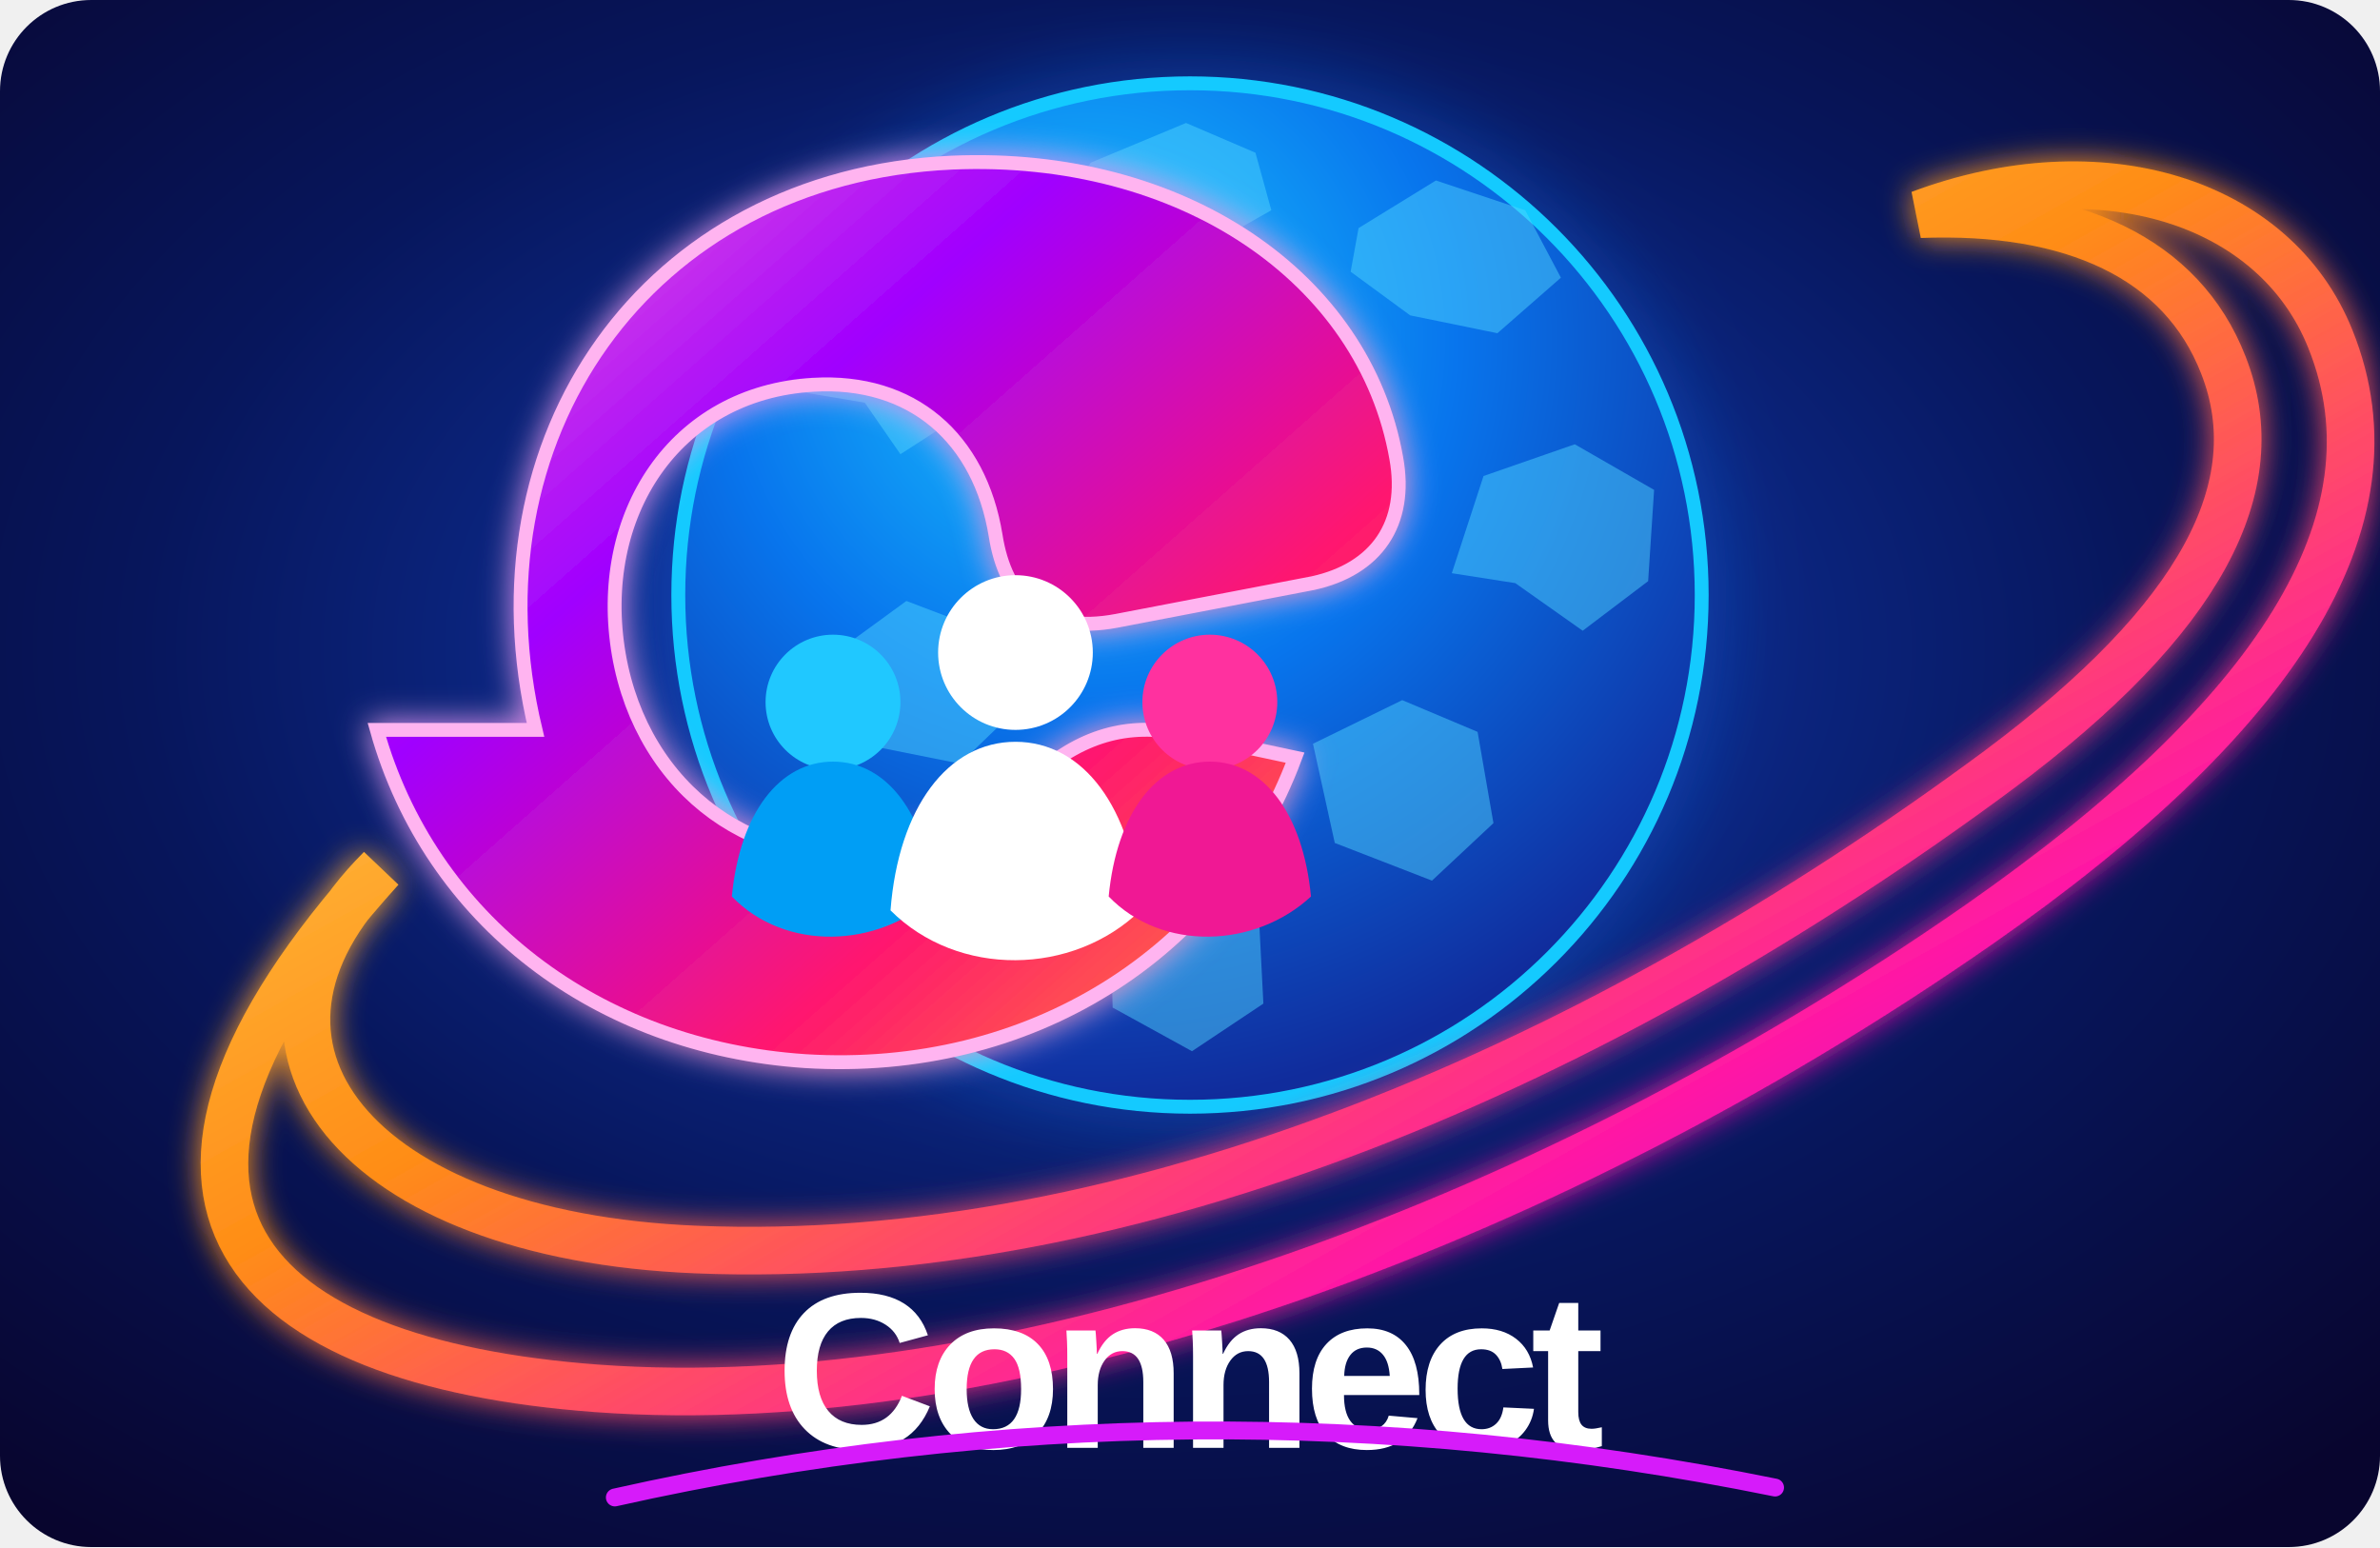
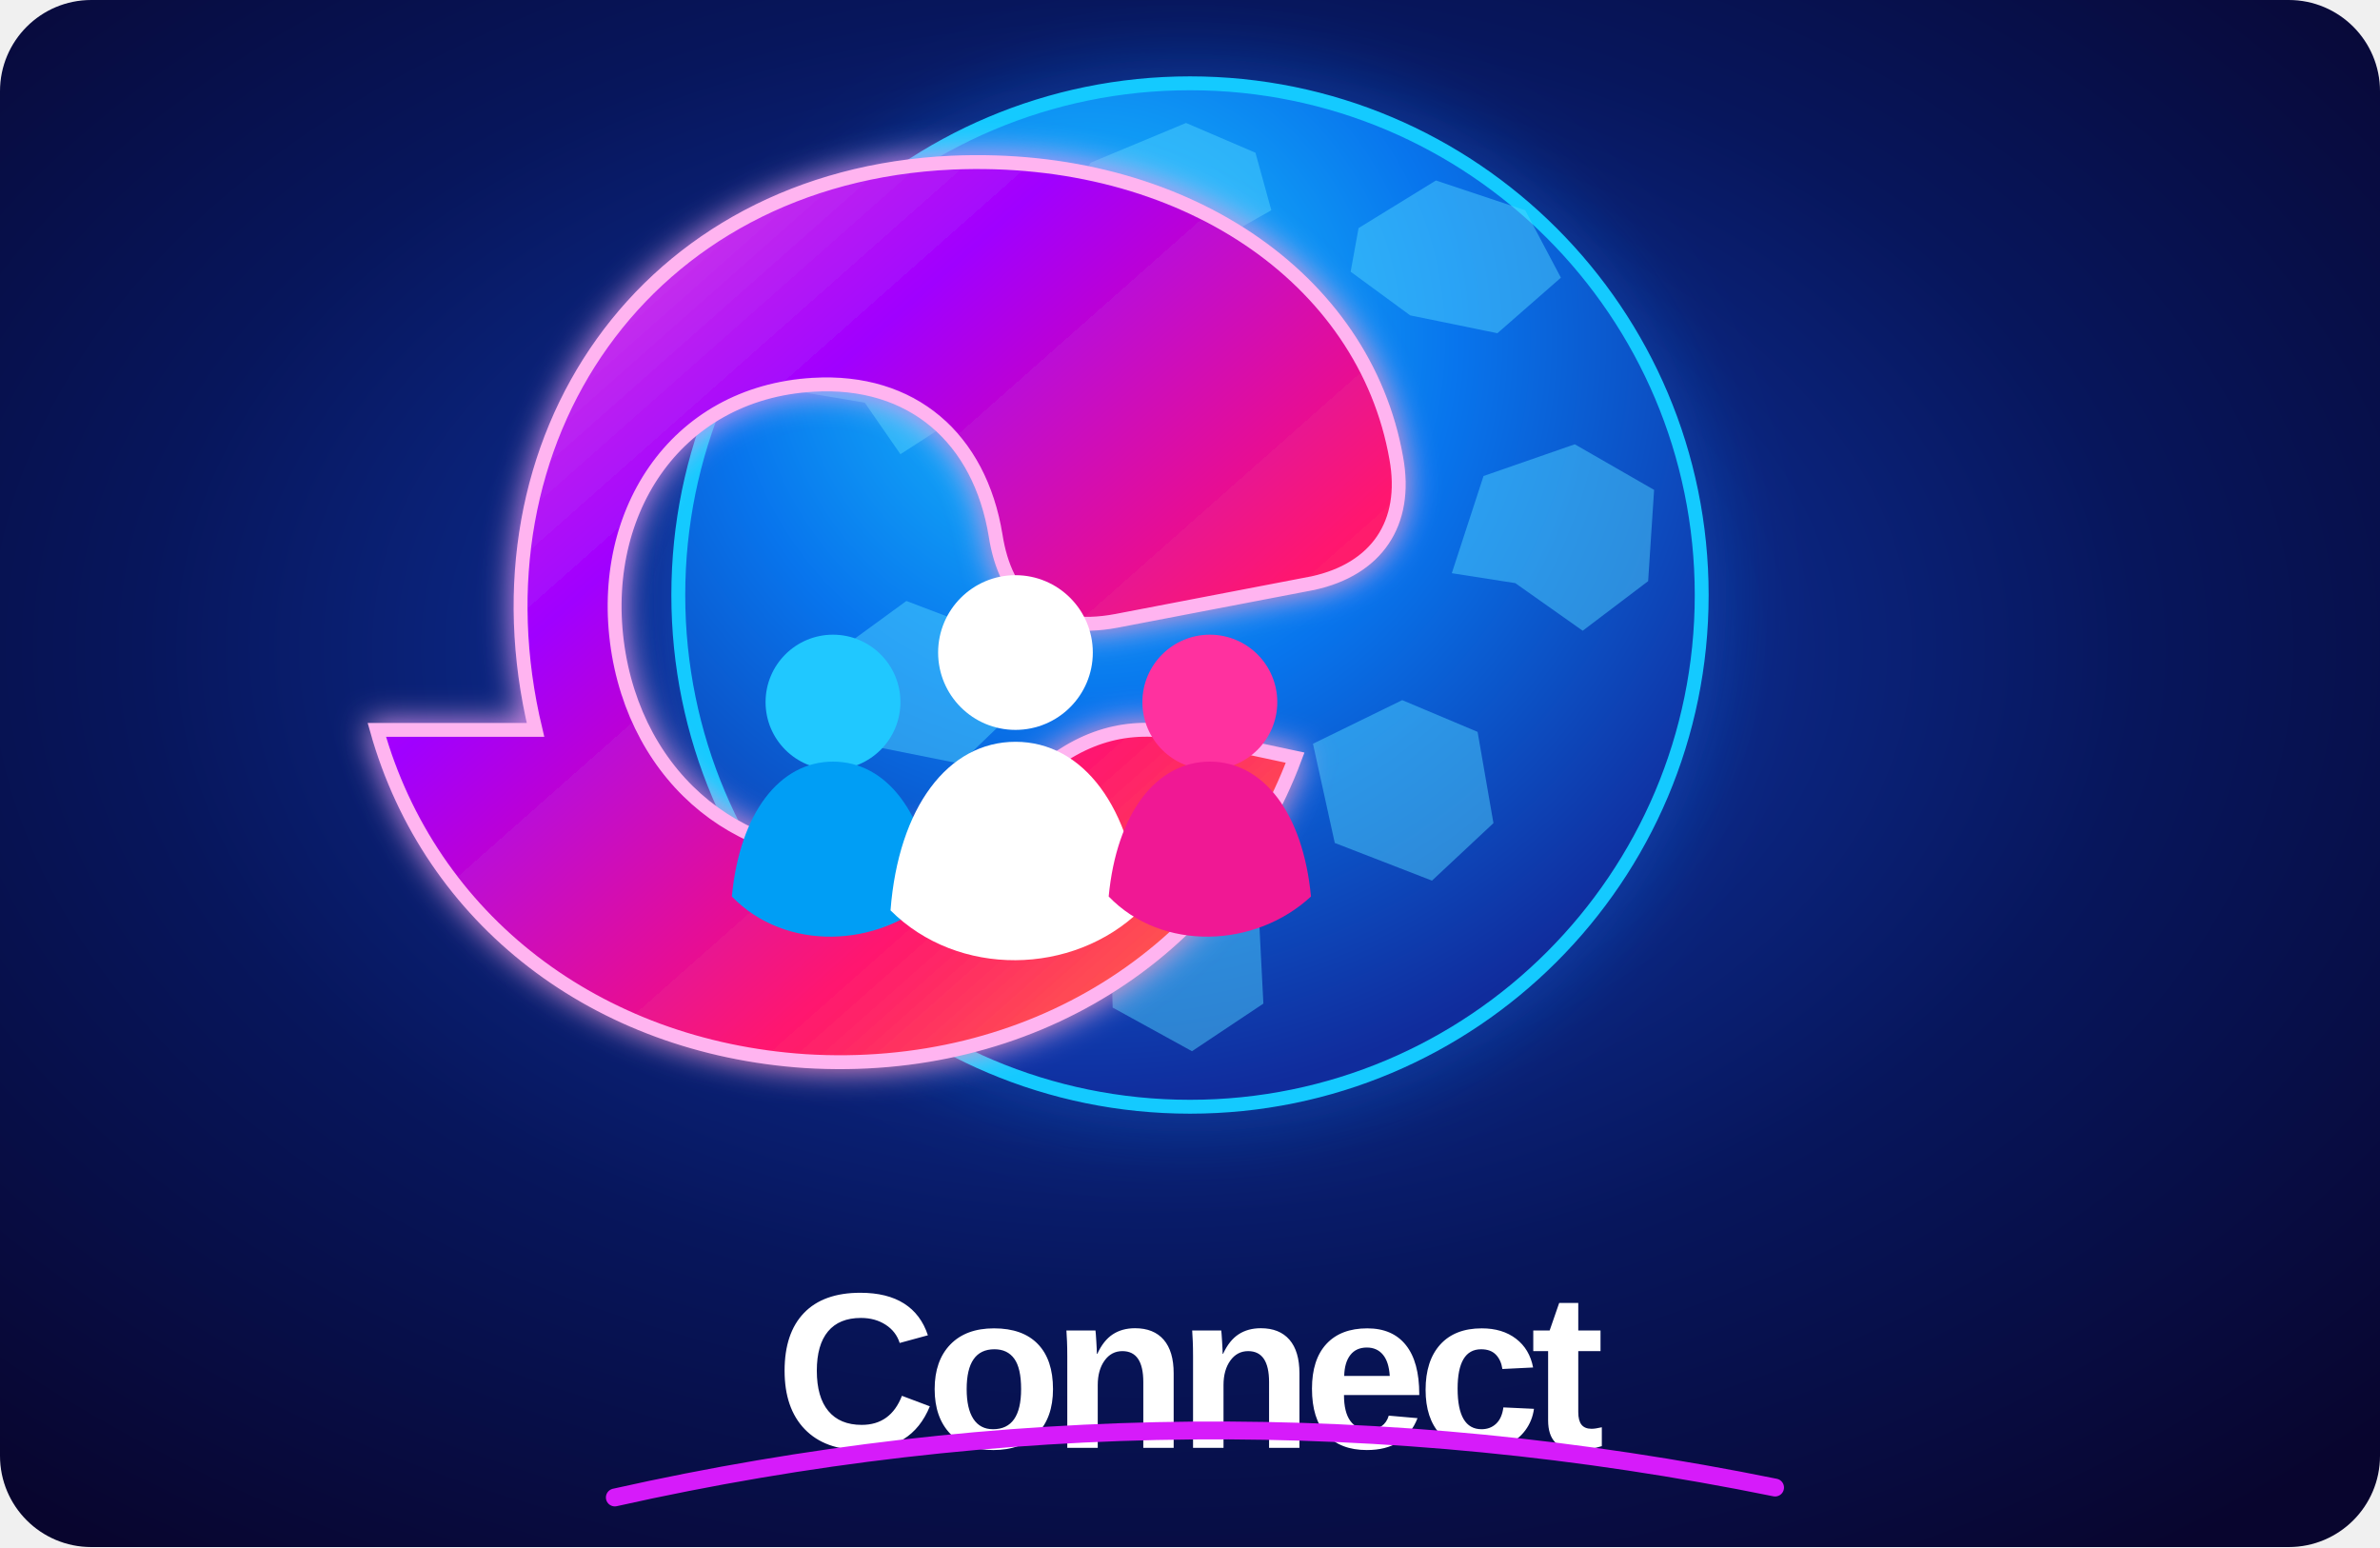
<svg xmlns="http://www.w3.org/2000/svg" viewBox="0 0 1200 780" role="img" aria-labelledby="title desc">
  <defs>
    <radialGradient id="bg" cx="48%" cy="42%" r="72%">
      <stop stop-color="#123fbd" />
      <stop offset=".58" stop-color="#07165c" />
      <stop offset="1" stop-color="#08052e" />
    </radialGradient>
    <radialGradient id="globe" cx="40%" cy="25%" r="75%">
      <stop stop-color="#19c9ff" />
      <stop offset=".48" stop-color="#0875ed" />
      <stop offset="1" stop-color="#102c9c" />
    </radialGradient>
    <linearGradient id="c" x1="0" y1="0" x2="1" y2="1">
      <stop stop-color="#ff79d1" />
      <stop offset=".34" stop-color="#a000ff" />
      <stop offset=".68" stop-color="#ff176f" />
      <stop offset="1" stop-color="#ff9d27" />
-     </linearGradient>
-     <linearGradient id="orbit" x1="0" y1="0" x2="1" y2="1">
-       <stop stop-color="#fff16a" />
-       <stop offset=".45" stop-color="#ff8d17" />
-       <stop offset=".72" stop-color="#ff18a5" />
-       <stop offset="1" stop-color="#8b1cff" />
-     </linearGradient>
-     <linearGradient id="time" x1="0" y1="0" x2="1" y2="0">
-       <stop stop-color="#ffc928" />
-       <stop offset=".5" stop-color="#ff693e" />
-       <stop offset="1" stop-color="#ed149b" />
    </linearGradient>
    <filter id="shadow" x="-30%" y="-30%" width="160%" height="160%">
      <feGaussianBlur stdDeviation="18" />
    </filter>
    <filter id="glow" x="-40%" y="-40%" width="180%" height="180%">
      <feGaussianBlur stdDeviation="8" result="b" />
      <feMerge>
        <feMergeNode in="b" />
        <feMergeNode in="SourceGraphic" />
      </feMerge>
    </filter>
    <clipPath id="globeClip">
      <circle cx="600" cy="300" r="258" />
    </clipPath>
  </defs>
  <rect width="1200" height="780" rx="46" fill="url(#bg)" />
  <circle cx="600" cy="300" r="270" fill="#087aff" opacity=".28" filter="url(#shadow)" />
  <circle cx="600" cy="300" r="258" fill="url(#globe)" stroke="#14caff" stroke-width="7" />
  <g clip-path="url(#globeClip)" fill="#50d6ff" opacity=".48">
    <path d="M402 130l44-33 45 13 20 35-22 26-4 38-31 20-18-26-42-7-14-29zM550 82l48-20 35 15 8 29-30 17-4 32-35 11-29-32-24-8zM685 115l39-24 45 15 18 34-32 28-44-9-30-22zM748 240l46-16 40 23-3 46-33 25-34-24-32-5zM420 330l37-27 42 16 13 39-28 27-40-8zM662 375l45-22 38 16 8 46-31 29-49-19zM560 470l40-22 35 19 2 39-36 24-40-22z" />
  </g>
  <path d="M270 368C235 222 325 89 480 82c116-5 208 58 224 149 6 33-10 56-42 63l-99 19c-37 7-56-11-61-43-8-49-42-79-92-76-70 4-110 66-98 136 12 69 70 111 137 99 27-5 51-18 72-37 24-21 47-28 76-22l56 12c-37 99-134 160-247 153-105-7-189-71-216-167z" fill="url(#c)" stroke="#ffb4f0" stroke-width="7" filter="url(#glow)" />
  <path d="M192 438C103 527 179 623 351 630c220 9 456-93 657-242 102-76 137-143 113-204-21-54-76-79-153-76 91-34 179-7 207 63 37 92-28 191-177 295-224 156-491 249-697 234-176-13-261-94-109-262z" fill="none" stroke="url(#orbit)" stroke-width="24" stroke-linecap="round" filter="url(#glow)" />
  <g transform="translate(360 282)">
    <circle cx="60" cy="72" r="34" fill="#20c8ff" />
    <path d="M9 170c4-42 24-68 51-68s47 26 51 68c-28 26-75 28-102 0z" fill="#009ef5" />
    <circle cx="152" cy="47" r="39" fill="#fff" />
    <path d="M89 177c4-52 29-85 63-85s59 33 63 85c-34 33-92 34-126 0z" fill="#fff" />
    <circle cx="250" cy="72" r="34" fill="#ff319f" />
    <path d="M199 170c4-42 24-68 51-68s47 26 51 68c-28 26-75 28-102 0z" fill="#f01894" />
  </g>
  <text x="600" y="730" text-anchor="middle" font-family="Arial,Helvetica,sans-serif" font-size="112" font-weight="800" letter-spacing="-5" fill="#fff">Connect</text>
  <path d="M310 755Q600 690 895 750" fill="none" stroke="#d61bfa" stroke-width="9" stroke-linecap="round" />
</svg>
